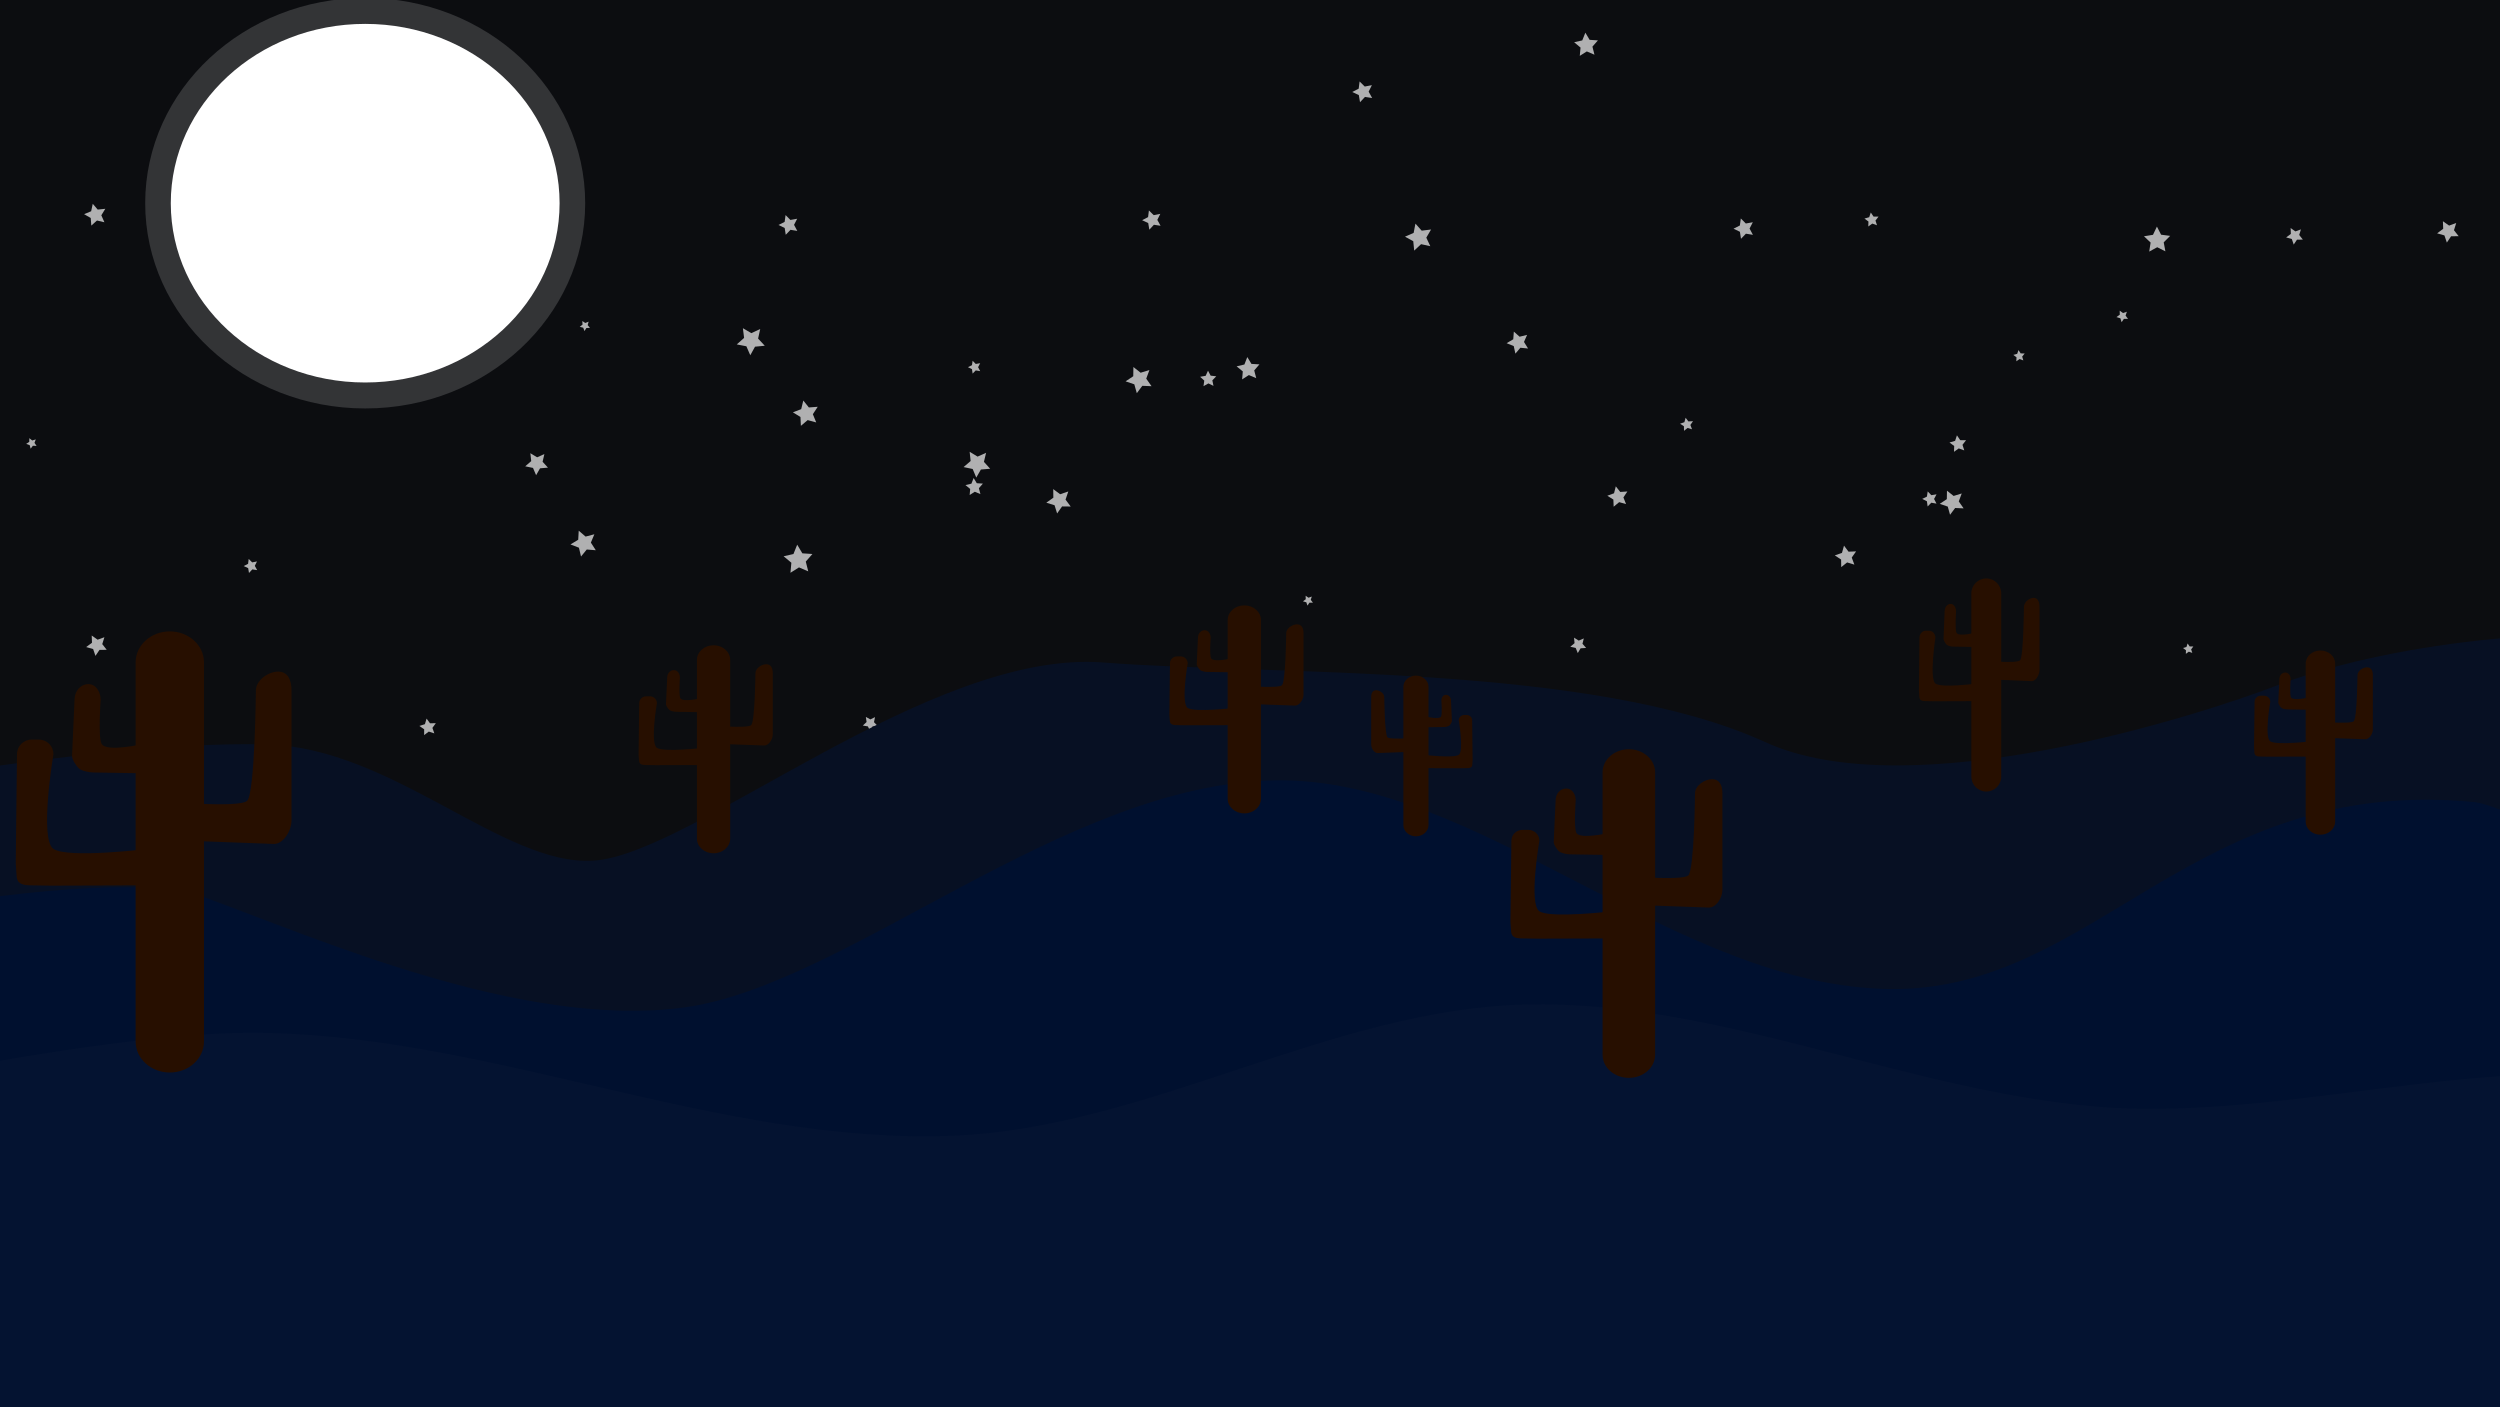
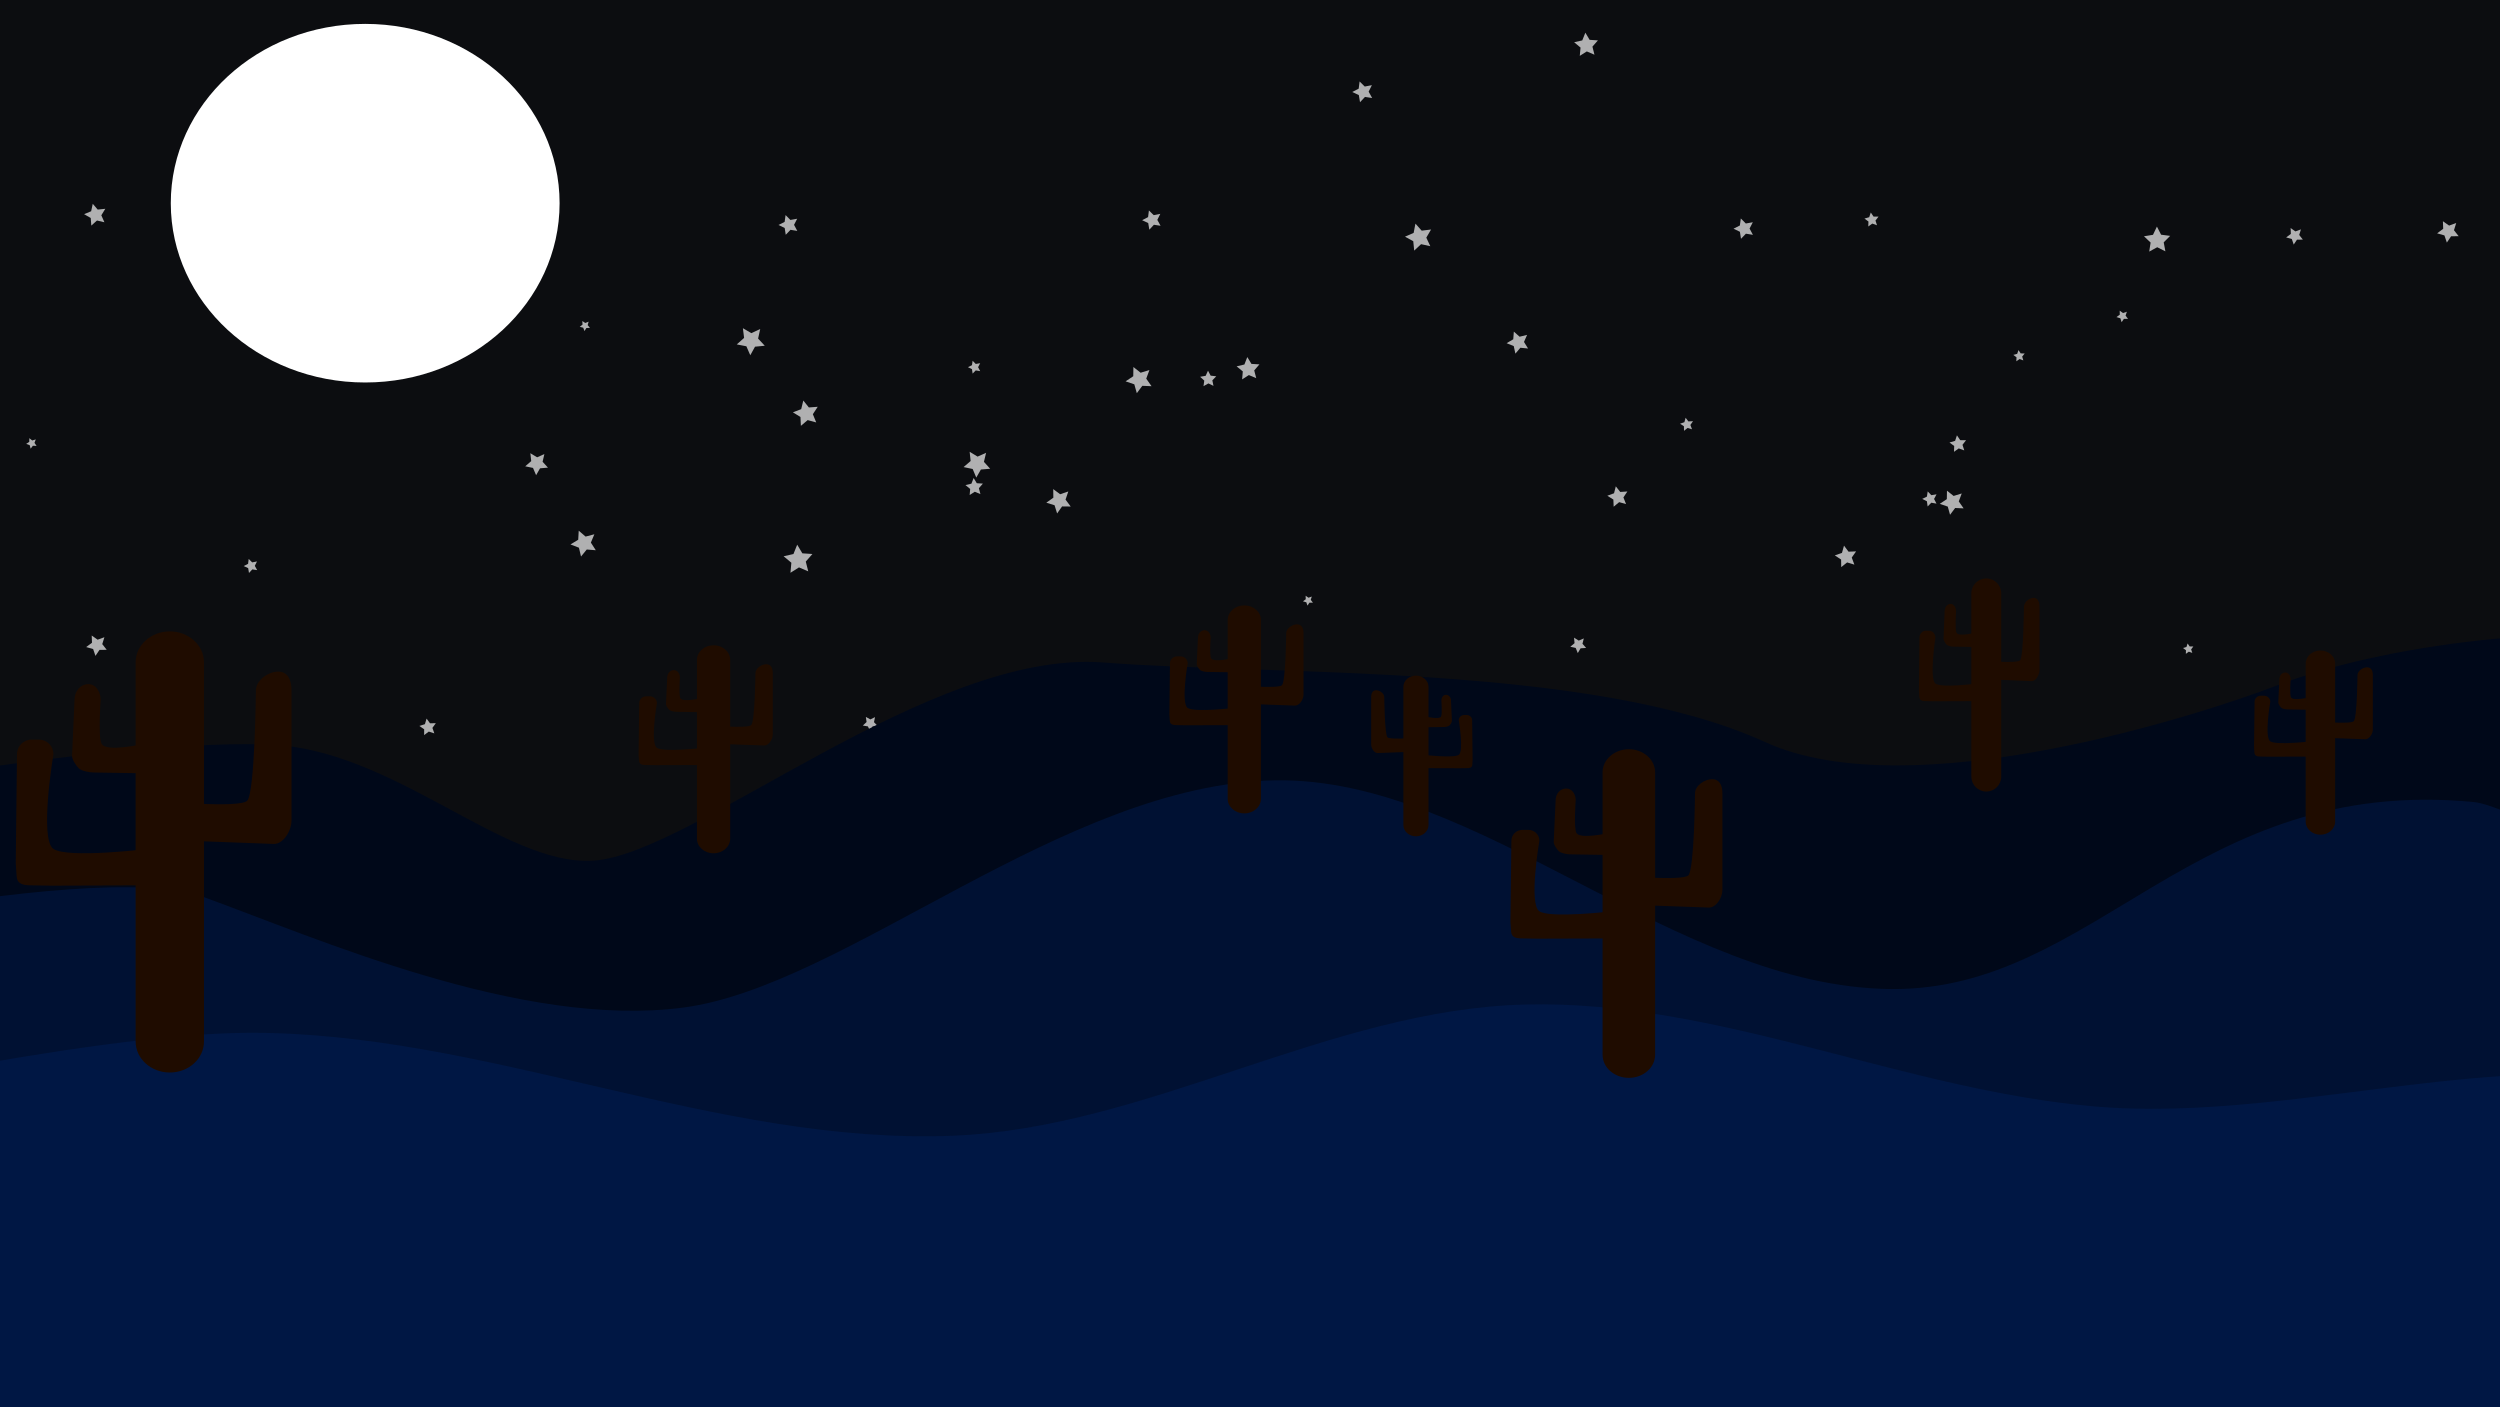
<svg xmlns="http://www.w3.org/2000/svg" xmlns:xlink="http://www.w3.org/1999/xlink" width="1920" height="1080" viewBox="0 0 1920 1080" version="1.1" id="svg5">
  <defs id="defs2" />
  <g id="layer4">
    <rect style="fill:#0c0d10;fill-opacity:1;stroke:none" id="rect44898" width="2113.135" height="1234.675" x="-130.484" y="-83.605" />
  </g>
  <g id="layer5">
    <ellipse style="fill:#ffffff;fill-opacity:1;stroke:none;stroke-width:0.509" id="path45909" cx="280.466" cy="156.051" rx="149.304" ry="137.704" />
    <path style="opacity:0.675;fill:#ffffff;fill-opacity:1" id="path16834" d="m 612.324,177.345 -5.219,-0.849 -3.658,3.818 -0.806,-5.226 -4.762,-2.299 4.721,-2.381 0.715,-5.239 3.724,3.754 5.204,-0.939 -2.42,4.701 z" />
    <use id="use19651" xlink:href="#path16834" transform="matrix(1.368767,0.07476989,-0.07476989,1.368767,273.604,-99.45104)" x="0" y="0" width="100%" height="100%" />
    <use id="use19653" xlink:href="#path16834" transform="matrix(1.03221,5.3657031e-4,-5.3657031e-4,1.03221,714.2924,-3.039131)" x="0" y="0" width="100%" height="100%" />
    <use id="use19655" xlink:href="#path16834" transform="matrix(0.7633331,0.01042881,-0.01042881,0.7633331,1021.67,245.0265)" x="0" y="0" width="100%" height="100%" />
    <use id="use19657" xlink:href="#path16834" transform="matrix(0.8354113,0.1560221,-0.1560221,0.8354113,1024.682,102.2144)" x="0" y="0" width="100%" height="100%" />
    <use id="use19659" xlink:href="#path16834" transform="matrix(0.6630554,0.08622563,-0.08622563,0.6630554,908.7525,159.2947)" x="0" y="0" width="100%" height="100%" />
    <use id="use19661" xlink:href="#path16834" transform="matrix(0.7837382,-0.1825637,0.1825637,0.7837382,705.8663,470.4131)" x="0" y="0" width="100%" height="100%" />
    <use id="use19663" xlink:href="#path16834" transform="matrix(1.032962,0.1175303,-0.1175303,1.032962,637.145,131.9782)" x="0" y="0" width="100%" height="100%" />
    <use id="use19665" xlink:href="#path16834" transform="matrix(0.5026115,-0.08881314,0.08881314,0.5026115,684.8176,428.0776)" x="0" y="0" width="100%" height="100%" />
    <use id="use19667" xlink:href="#path16834" transform="matrix(1.328945,-0.1611531,0.1611531,1.328945,42.05976,159.593)" x="0" y="0" width="100%" height="100%" />
    <use id="use19669" xlink:href="#path16834" transform="matrix(0.7842758,0.2352365,-0.2352365,0.7842758,493.4352,13.22166)" x="0" y="0" width="100%" height="100%" />
    <use id="use19671" xlink:href="#path16834" transform="matrix(1.237874,-0.1864231,0.1864231,1.237874,31.26058,283.6341)" x="0" y="0" width="100%" height="100%" />
    <use id="use19673" xlink:href="#path16834" transform="matrix(0.653029,0.00549196,-0.00549196,0.653029,353.8908,165.8742)" x="0" y="0" width="100%" height="100%" />
    <use id="use19675" xlink:href="#path16834" transform="matrix(1.119073,-0.2826606,0.2826606,1.119073,-314.5394,333.7631)" x="0" y="0" width="100%" height="100%" />
    <use id="use19677" xlink:href="#path16834" transform="matrix(1.31186,-0.1053319,0.1053319,1.31186,-364.4004,254.4284)" x="0" y="0" width="100%" height="100%" />
    <use id="use19679" xlink:href="#path16834" transform="matrix(0.7115241,-0.00873343,0.00873343,0.7115241,-239.725,317.017)" x="0" y="0" width="100%" height="100%" />
    <use id="use19681" xlink:href="#path16834" transform="matrix(0.5349966,-0.06193557,0.06193557,0.5349966,-310.47,285.506)" x="0" y="0" width="100%" height="100%" />
    <use id="use19683" xlink:href="#path16834" transform="matrix(1.106118,0.08260518,-0.08260518,1.106118,-582.4609,-76.03273)" x="0" y="0" width="100%" height="100%" />
    <use id="use19685" xlink:href="#path16834" transform="matrix(0.5107183,-0.1057571,0.1057571,0.5107183,121.614,225.9858)" x="0" y="0" width="100%" height="100%" />
    <use id="use19687" xlink:href="#path16834" transform="matrix(0.8620688,0.2095992,-0.2095992,0.8620688,262.2711,98.25684)" x="0" y="0" width="100%" height="100%" />
    <use id="use19689" xlink:href="#path16834" transform="matrix(1.311939,-0.3243283,0.3243283,1.311939,-100.3952,325.9355)" x="0" y="0" width="100%" height="100%" />
    <use id="use19691" xlink:href="#path16834" transform="matrix(1.119286,-0.06927933,0.06927933,1.119286,475.8992,111.5802)" x="0" y="0" width="100%" height="100%" />
    <use id="use19693" xlink:href="#path16834" transform="matrix(0.7085601,0.1326822,-0.1326822,0.7085601,1031.191,-33.8957)" x="0" y="0" width="100%" height="100%" />
    <use id="use19695" xlink:href="#path16834" transform="matrix(0.8402528,-0.1496603,0.1496603,0.8402528,1227.537,126.6358)" x="0" y="0" width="100%" height="100%" />
    <use id="use19697" xlink:href="#path16834" transform="matrix(1.478863,-0.1293549,0.1293549,1.478863,1038.332,267.3186)" x="0" y="0" width="100%" height="100%" />
    <use id="use19699" xlink:href="#path16834" transform="matrix(0.5256588,0.09212451,-0.09212451,0.5256588,1378.145,351.7801)" x="0" y="0" width="100%" height="100%" />
    <use id="use19701" xlink:href="#path16834" transform="matrix(1.298446,0.2890471,-0.2890471,1.298446,1001.491,199.3151)" x="0" y="0" width="100%" height="100%" />
    <use id="use19703" xlink:href="#path16834" transform="matrix(1.087386,0.1506947,-0.1506947,1.087386,785.05,148.5307)" x="0" y="0" width="100%" height="100%" />
    <use id="use19705" xlink:href="#path16834" transform="matrix(1.223772,-0.1453821,0.1453821,1.223772,732.94,262.4166)" x="0" y="0" width="100%" height="100%" />
    <use id="use19707" xlink:href="#path16834" transform="matrix(0.5869822,-0.09076282,0.09076282,0.5869822,1258.81,196.3666)" x="0" y="0" width="100%" height="100%" />
    <use id="use19709" xlink:href="#path16834" transform="matrix(0.5680071,0.1144568,-0.1144568,0.5680071,1226.416,105.9865)" x="0" y="0" width="100%" height="100%" />
    <use id="use19711" xlink:href="#path16834" transform="matrix(1.08547,-0.1907855,0.1907855,1.08547,1189.759,105.7108)" x="0" y="0" width="100%" height="100%" />
    <use id="use19713" xlink:href="#path16834" transform="matrix(1.265878,0.4021004,-0.4021004,1.265878,959.2048,-277.6765)" x="0" y="0" width="100%" height="100%" />
    <use id="use19715" xlink:href="#path16834" transform="matrix(1.17312,0.2937434,-0.2937434,1.17312,558.3123,-345.8883)" x="0" y="0" width="100%" height="100%" />
    <use id="use19717" xlink:href="#path16834" transform="matrix(1.053868,-0.01273817,0.01273817,1.053868,406.2462,-103.8282)" x="0" y="0" width="100%" height="100%" />
    <use id="use19719" xlink:href="#path16834" transform="matrix(1.130215,0.2722415,-0.2722415,1.130215,321.0183,-76.70616)" x="0" y="0" width="100%" height="100%" />
    <use id="use19721" xlink:href="#path16834" transform="matrix(0.9771353,-0.0126209,0.0126209,0.9771353,290.7561,7.827566)" x="0" y="0" width="100%" height="100%" />
    <use id="use19723" xlink:href="#path16834" transform="matrix(1.375094,-0.3625763,0.3625763,1.375094,-318.9574,243.6792)" x="0" y="0" width="100%" height="100%" />
    <use id="use19725" xlink:href="#path16834" transform="matrix(1.282602,0.1338016,-0.1338016,1.282602,-134.7772,15.03591)" x="0" y="0" width="100%" height="100%" />
    <use id="use19727" xlink:href="#path16834" transform="matrix(1.422521,0.3542856,-0.3542856,1.422521,-187.4696,-30.40147)" x="0" y="0" width="100%" height="100%" />
    <use id="use19729" xlink:href="#path16834" transform="matrix(0.7216626,-0.2086322,0.2086322,0.7216626,195.1166,557.2532)" x="0" y="0" width="100%" height="100%" />
    <use id="use19731" xlink:href="#path16834" transform="matrix(0.8377826,0.1312271,-0.1312271,0.8377826,-156.1506,334.3154)" x="0" y="0" width="100%" height="100%" />
    <use id="use19733" xlink:href="#path16834" transform="matrix(0.9143949,-0.03537887,0.03537887,0.9143949,-371.5908,587.3322)" x="0" y="0" width="100%" height="100%" />
    <use id="use19735" xlink:href="#path16834" transform="matrix(0.9517962,0.04985899,-0.04985899,0.9517962,-397.6771,494.7472)" x="0" y="0" width="100%" height="100%" />
    <use id="use19737" xlink:href="#path16834" transform="matrix(1.035266,-0.1806517,0.1806517,1.035266,-583.9952,426.0699)" x="0" y="0" width="100%" height="100%" />
-     <ellipse style="fill:#ffffff;fill-opacity:0.162;stroke:none;stroke-width:0.58" id="ellipse4644" cx="280.466" cy="156.051" rx="168.954" ry="157.642" />
  </g>
  <g id="layer3">
-     <path style="fill:#071023;fill-opacity:1;stroke:none;stroke-width:1px;stroke-linecap:butt;stroke-linejoin:miter;stroke-opacity:1" d="m -237.103,628.932 c 0,0 293.972,-61.596 442.7,-57.19 96.117,2.847 180.977,93.462 249.925,89.253 76.141,-4.648 258.386,-162.678 392.038,-152.19 129.705,10.178 375.368,0.409 507.946,61.058 112.35,51.396 335.989,-21.44 393.14,-43.405 78.351,-30.113 219.578,-51.673 360.864,-32.761 31.352,4.197 244.727,287.157 244.727,287.157 l 71.606,673.425 -682.924,154.347 -667.851,0.051 -869.733,-98.617 -669.066,-95.267 c 0,0 -542.992,-269.435 -493.74,-273.368 49.252,-3.932 438.375,-300.809 438.375,-300.809 z" id="path258" />
-     <g id="g70829" transform="matrix(0.4865601,0,0,0.4715577,483.4252,205.5414)" style="display:inline;fill:#270f00;fill-opacity:1">
-       <rect style="opacity:1;fill:#270f00;fill-opacity:1;stroke:none;stroke-width:0.942" id="rect70821" width="52.508" height="338.79" x="106.483" y="615.038" ry="23.837" rx="26.254" />
-       <path id="path70823" style="opacity:1;fill:#270f00;fill-opacity:1;stroke-width:0.546" d="m 70.159,655.531 c -5.844,0 -10.269,5.049 -10.548,11.307 l -1.946,43.595 c -0.14,3.137 3.128,7.603 5.043,9.648 1.886,2.08 8.114,3.279 11.046,3.315 l 38.593,0.625 c 5.843,0.072 10.602,-4.912 10.67,-11.175 0.067,-6.263 -4.583,-11.365 -10.427,-11.437 0,0 -28.682,6.827 -32.278,-0.125 -2.756,-5.328 -0.684,-33.601 -0.684,-33.601 0,-6.264 -3.625,-12.153 -9.469,-12.153 z" />
-       <path id="path70825" style="opacity:1;fill:#270f00;fill-opacity:1;stroke-width:0.697" d="m 215.95,645.913 c -7.288,0 -17.102,6.435 -17.102,14.63 0,0 -0.709,78.649 -6.702,84.582 -5.992,5.933 -67.889,0.277 -67.889,0.277 -7.288,0 -13.155,6.597 -13.155,14.792 0,8.195 5.872,14.521 13.155,14.792 l 88.228,3.291 c 7.283,0.272 13.721,-9.888 13.721,-18.083 v -99.847 c 0,-8.195 -2.968,-14.434 -10.256,-14.434 z" />
-       <path id="path70827" style="opacity:1;fill:#270f00;fill-opacity:1;stroke-width:0.56" d="m 26.569,698.147 c -6.201,0 -11.194,4.992 -11.194,11.194 l -0.957,83.873 0.693,9.901 c 0.433,6.186 5.256,6.969 11.457,6.969 l 15.171,0.245 74.378,-0.245 c 6.201,-0.02 11.194,-4.992 11.194,-11.194 v -5.597 c 0,-6.201 -4.992,-11.194 -11.194,-11.194 0,0 -61.589,7.506 -72.759,0 -10.988,-7.384 0,-72.759 0,-72.759 0,-6.201 -4.992,-11.194 -11.194,-11.194 z" />
+     <path style="fill:#000819;fill-opacity:1;stroke:none;stroke-width:1px;stroke-linecap:butt;stroke-linejoin:miter;stroke-opacity:1" d="m -237.103,628.932 c 0,0 293.972,-61.596 442.7,-57.19 96.117,2.847 180.977,93.462 249.925,89.253 76.141,-4.648 258.386,-162.678 392.038,-152.19 129.705,10.178 375.368,0.409 507.946,61.058 112.35,51.396 335.989,-21.44 393.14,-43.405 78.351,-30.113 219.578,-51.673 360.864,-32.761 31.352,4.197 244.727,287.157 244.727,287.157 l 71.606,673.425 -682.924,154.347 -667.851,0.051 -869.733,-98.617 -669.066,-95.267 c 0,0 -542.992,-269.435 -493.74,-273.368 49.252,-3.932 438.375,-300.809 438.375,-300.809 z" id="path258" />
+     <g id="g70829" transform="matrix(0.4865601,0,0,0.4715577,483.4252,205.5414)" style="display:inline;fill:#1f0c00;fill-opacity:1">
+       <rect style="opacity:1;fill:#1f0c00;fill-opacity:1;stroke:none;stroke-width:0.942" id="rect70821" width="52.508" height="338.79" x="106.483" y="615.038" ry="23.837" rx="26.254" />
+       <path id="path70823" style="opacity:1;fill:#1f0c00;fill-opacity:1;stroke-width:0.546" d="m 70.159,655.531 c -5.844,0 -10.269,5.049 -10.548,11.307 l -1.946,43.595 c -0.14,3.137 3.128,7.603 5.043,9.648 1.886,2.08 8.114,3.279 11.046,3.315 l 38.593,0.625 c 5.843,0.072 10.602,-4.912 10.67,-11.175 0.067,-6.263 -4.583,-11.365 -10.427,-11.437 0,0 -28.682,6.827 -32.278,-0.125 -2.756,-5.328 -0.684,-33.601 -0.684,-33.601 0,-6.264 -3.625,-12.153 -9.469,-12.153 z" />
+       <path id="path70825" style="opacity:1;fill:#1f0c00;fill-opacity:1;stroke-width:0.697" d="m 215.95,645.913 c -7.288,0 -17.102,6.435 -17.102,14.63 0,0 -0.709,78.649 -6.702,84.582 -5.992,5.933 -67.889,0.277 -67.889,0.277 -7.288,0 -13.155,6.597 -13.155,14.792 0,8.195 5.872,14.521 13.155,14.792 l 88.228,3.291 c 7.283,0.272 13.721,-9.888 13.721,-18.083 v -99.847 c 0,-8.195 -2.968,-14.434 -10.256,-14.434 z" />
+       <path id="path70827" style="opacity:1;fill:#1f0c00;fill-opacity:1;stroke-width:0.56" d="m 26.569,698.147 c -6.201,0 -11.194,4.992 -11.194,11.194 l -0.957,83.873 0.693,9.901 c 0.433,6.186 5.256,6.969 11.457,6.969 l 15.171,0.245 74.378,-0.245 c 6.201,-0.02 11.194,-4.992 11.194,-11.194 v -5.597 c 0,-6.201 -4.992,-11.194 -11.194,-11.194 0,0 -61.589,7.506 -72.759,0 -10.988,-7.384 0,-72.759 0,-72.759 0,-6.201 -4.992,-11.194 -11.194,-11.194 z" />
    </g>
-     <g id="g76636" transform="matrix(0.4372852,0,0,0.4831417,1467.424,147.0793)" style="display:inline;fill:#270f00;fill-opacity:1">
-       <rect style="opacity:1;fill:#270f00;fill-opacity:1;stroke:none;stroke-width:0.942" id="rect76628" width="52.508" height="338.79" x="106.483" y="615.038" ry="23.837" rx="26.254" />
-       <path id="path76630" style="opacity:1;fill:#270f00;fill-opacity:1;stroke-width:0.546" d="m 70.159,655.531 c -5.844,0 -10.269,5.049 -10.548,11.307 l -1.946,43.595 c -0.14,3.137 3.128,7.603 5.043,9.648 1.886,2.08 8.114,3.279 11.046,3.315 l 38.593,0.625 c 5.843,0.072 10.602,-4.912 10.67,-11.175 0.067,-6.263 -4.583,-11.365 -10.427,-11.437 0,0 -28.682,6.827 -32.278,-0.125 -2.756,-5.328 -0.684,-33.601 -0.684,-33.601 0,-6.264 -3.625,-12.153 -9.469,-12.153 z" />
-       <path id="path76632" style="opacity:1;fill:#270f00;fill-opacity:1;stroke-width:0.697" d="m 215.95,645.913 c -7.288,0 -17.102,6.435 -17.102,14.63 0,0 -0.709,78.649 -6.702,84.582 -5.992,5.933 -67.889,0.277 -67.889,0.277 -7.288,0 -13.155,6.597 -13.155,14.792 0,8.195 5.872,14.521 13.155,14.792 l 88.228,3.291 c 7.283,0.272 13.721,-9.888 13.721,-18.083 v -99.847 c 0,-8.195 -2.968,-14.434 -10.256,-14.434 z" />
-       <path id="path76634" style="opacity:1;fill:#270f00;fill-opacity:1;stroke-width:0.56" d="m 26.569,698.147 c -6.201,0 -11.194,4.992 -11.194,11.194 l -0.957,83.873 0.693,9.901 c 0.433,6.186 5.256,6.969 11.457,6.969 l 15.171,0.245 74.378,-0.245 c 6.201,-0.02 11.194,-4.992 11.194,-11.194 v -5.597 c 0,-6.201 -4.992,-11.194 -11.194,-11.194 0,0 -61.589,7.506 -72.759,0 -10.988,-7.384 0,-72.759 0,-72.759 0,-6.201 -4.992,-11.194 -11.194,-11.194 z" />
+     <g id="g76636" transform="matrix(0.4372852,0,0,0.4831417,1467.424,147.0793)" style="display:inline;fill:#1f0c00;fill-opacity:1">
+       <rect style="opacity:1;fill:#1f0c00;fill-opacity:1;stroke:none;stroke-width:0.942" id="rect76628" width="52.508" height="338.79" x="106.483" y="615.038" ry="23.837" rx="26.254" />
+       <path id="path76630" style="opacity:1;fill:#1f0c00;fill-opacity:1;stroke-width:0.546" d="m 70.159,655.531 c -5.844,0 -10.269,5.049 -10.548,11.307 l -1.946,43.595 c -0.14,3.137 3.128,7.603 5.043,9.648 1.886,2.08 8.114,3.279 11.046,3.315 l 38.593,0.625 c 5.843,0.072 10.602,-4.912 10.67,-11.175 0.067,-6.263 -4.583,-11.365 -10.427,-11.437 0,0 -28.682,6.827 -32.278,-0.125 -2.756,-5.328 -0.684,-33.601 -0.684,-33.601 0,-6.264 -3.625,-12.153 -9.469,-12.153 z" />
+       <path id="path76632" style="opacity:1;fill:#1f0c00;fill-opacity:1;stroke-width:0.697" d="m 215.95,645.913 c -7.288,0 -17.102,6.435 -17.102,14.63 0,0 -0.709,78.649 -6.702,84.582 -5.992,5.933 -67.889,0.277 -67.889,0.277 -7.288,0 -13.155,6.597 -13.155,14.792 0,8.195 5.872,14.521 13.155,14.792 l 88.228,3.291 c 7.283,0.272 13.721,-9.888 13.721,-18.083 v -99.847 c 0,-8.195 -2.968,-14.434 -10.256,-14.434 z" />
+       <path id="path76634" style="opacity:1;fill:#1f0c00;fill-opacity:1;stroke-width:0.56" d="m 26.569,698.147 c -6.201,0 -11.194,4.992 -11.194,11.194 l -0.957,83.873 0.693,9.901 c 0.433,6.186 5.256,6.969 11.457,6.969 l 15.171,0.245 74.378,-0.245 c 6.201,-0.02 11.194,-4.992 11.194,-11.194 v -5.597 c 0,-6.201 -4.992,-11.194 -11.194,-11.194 0,0 -61.589,7.506 -72.759,0 -10.988,-7.384 0,-72.759 0,-72.759 0,-6.201 -4.992,-11.194 -11.194,-11.194 z" />
    </g>
  </g>
  <g id="layer2">
-     <path style="fill:#00102f;fill-opacity:1;stroke:none;stroke-width:1px;stroke-linecap:butt;stroke-linejoin:miter;stroke-opacity:1" d="m -265.126,737.58 c 0,0 333.302,-80.573 421.291,-48.736 86.711,31.375 244.261,101.465 368.782,84.948 124.521,-16.517 291.746,-171.78 454.314,-174.495 156.82,-2.619 306.844,158.981 473.456,160.285 156.55,1.225 232.131,-164.331 447.166,-143.623 45.962,4.426 326.034,171.49 326.034,171.49 L 2264.178,1395.51 1525.502,1518.558 661.154,1414.903 -43.461,1390.674 -701.151,1259.046 Z" id="path222" />
-     <g id="g53548" transform="matrix(0.4307999,0,0,0.4175167,1724.897,242.8085)" style="display:inline;fill:#270f00;fill-opacity:1">
-       <rect style="opacity:1;fill:#270f00;fill-opacity:1;stroke:none;stroke-width:0.942" id="rect53540" width="52.508" height="338.79" x="106.483" y="615.038" ry="23.837" rx="26.254" />
-       <path id="path53542" style="opacity:1;fill:#270f00;fill-opacity:1;stroke-width:0.546" d="m 70.159,655.531 c -5.844,0 -10.269,5.049 -10.548,11.307 l -1.946,43.595 c -0.14,3.137 3.128,7.603 5.043,9.648 1.886,2.08 8.114,3.279 11.046,3.315 l 38.593,0.625 c 5.843,0.072 10.602,-4.912 10.67,-11.175 0.067,-6.263 -4.583,-11.365 -10.427,-11.437 0,0 -28.682,6.827 -32.278,-0.125 -2.756,-5.328 -0.684,-33.601 -0.684,-33.601 0,-6.264 -3.625,-12.153 -9.469,-12.153 z" />
-       <path id="path53544" style="opacity:1;fill:#270f00;fill-opacity:1;stroke-width:0.697" d="m 215.95,645.913 c -7.288,0 -17.102,6.435 -17.102,14.63 0,0 -0.709,78.649 -6.702,84.582 -5.992,5.933 -67.889,0.277 -67.889,0.277 -7.288,0 -13.155,6.597 -13.155,14.792 0,8.195 5.872,14.521 13.155,14.792 l 88.228,3.291 c 7.283,0.272 13.721,-9.888 13.721,-18.083 v -99.847 c 0,-8.195 -2.968,-14.434 -10.256,-14.434 z" />
-       <path id="path53546" style="opacity:1;fill:#270f00;fill-opacity:1;stroke-width:0.56" d="m 26.569,698.147 c -6.201,0 -11.194,4.992 -11.194,11.194 l -0.957,83.873 0.693,9.901 c 0.433,6.186 5.256,6.969 11.457,6.969 l 15.171,0.245 74.378,-0.245 c 6.201,-0.02 11.194,-4.992 11.194,-11.194 v -5.597 c 0,-6.201 -4.992,-11.194 -11.194,-11.194 0,0 -61.589,7.506 -72.759,0 -10.988,-7.384 0,-72.759 0,-72.759 0,-6.201 -4.992,-11.194 -11.194,-11.194 z" />
+     <path style="fill:#001133;fill-opacity:1;stroke:none;stroke-width:1px;stroke-linecap:butt;stroke-linejoin:miter;stroke-opacity:1" d="m -265.126,737.58 c 0,0 333.302,-80.573 421.291,-48.736 86.711,31.375 244.261,101.465 368.782,84.948 124.521,-16.517 291.746,-171.78 454.314,-174.495 156.82,-2.619 306.844,158.981 473.456,160.285 156.55,1.225 232.131,-164.331 447.166,-143.623 45.962,4.426 326.034,171.49 326.034,171.49 L 2264.178,1395.51 1525.502,1518.558 661.154,1414.903 -43.461,1390.674 -701.151,1259.046 Z" id="path222" />
+     <g id="g53548" transform="matrix(0.4307999,0,0,0.4175167,1724.897,242.8085)" style="display:inline;fill:#1f0c00;fill-opacity:1">
+       <rect style="opacity:1;fill:#1f0c00;fill-opacity:1;stroke:none;stroke-width:0.942" id="rect53540" width="52.508" height="338.79" x="106.483" y="615.038" ry="23.837" rx="26.254" />
+       <path id="path53542" style="opacity:1;fill:#1f0c00;fill-opacity:1;stroke-width:0.546" d="m 70.159,655.531 c -5.844,0 -10.269,5.049 -10.548,11.307 l -1.946,43.595 c -0.14,3.137 3.128,7.603 5.043,9.648 1.886,2.08 8.114,3.279 11.046,3.315 l 38.593,0.625 c 5.843,0.072 10.602,-4.912 10.67,-11.175 0.067,-6.263 -4.583,-11.365 -10.427,-11.437 0,0 -28.682,6.827 -32.278,-0.125 -2.756,-5.328 -0.684,-33.601 -0.684,-33.601 0,-6.264 -3.625,-12.153 -9.469,-12.153 z" />
+       <path id="path53544" style="opacity:1;fill:#1f0c00;fill-opacity:1;stroke-width:0.697" d="m 215.95,645.913 c -7.288,0 -17.102,6.435 -17.102,14.63 0,0 -0.709,78.649 -6.702,84.582 -5.992,5.933 -67.889,0.277 -67.889,0.277 -7.288,0 -13.155,6.597 -13.155,14.792 0,8.195 5.872,14.521 13.155,14.792 l 88.228,3.291 c 7.283,0.272 13.721,-9.888 13.721,-18.083 v -99.847 c 0,-8.195 -2.968,-14.434 -10.256,-14.434 z" />
+       <path id="path53546" style="opacity:1;fill:#1f0c00;fill-opacity:1;stroke-width:0.56" d="m 26.569,698.147 c -6.201,0 -11.194,4.992 -11.194,11.194 l -0.957,83.873 0.693,9.901 c 0.433,6.186 5.256,6.969 11.457,6.969 l 15.171,0.245 74.378,-0.245 c 6.201,-0.02 11.194,-4.992 11.194,-11.194 v -5.597 c 0,-6.201 -4.992,-11.194 -11.194,-11.194 0,0 -61.589,7.506 -72.759,0 -10.988,-7.384 0,-72.759 0,-72.759 0,-6.201 -4.992,-11.194 -11.194,-11.194 z" />
    </g>
-     <g id="g70279" transform="matrix(0.4865601,0,0,0.4715577,891.0467,174.9026)" style="display:inline;fill:#270f00;fill-opacity:1">
-       <rect style="opacity:1;fill:#270f00;fill-opacity:1;stroke:none;stroke-width:0.942" id="rect70271" width="52.508" height="338.79" x="106.483" y="615.038" ry="23.837" rx="26.254" />
-       <path id="path70273" style="opacity:1;fill:#270f00;fill-opacity:1;stroke-width:0.546" d="m 70.159,655.531 c -5.844,0 -10.269,5.049 -10.548,11.307 l -1.946,43.595 c -0.14,3.137 3.128,7.603 5.043,9.648 1.886,2.08 8.114,3.279 11.046,3.315 l 38.593,0.625 c 5.843,0.072 10.602,-4.912 10.67,-11.175 0.067,-6.263 -4.583,-11.365 -10.427,-11.437 0,0 -28.682,6.827 -32.278,-0.125 -2.756,-5.328 -0.684,-33.601 -0.684,-33.601 0,-6.264 -3.625,-12.153 -9.469,-12.153 z" />
-       <path id="path70275" style="opacity:1;fill:#270f00;fill-opacity:1;stroke-width:0.697" d="m 215.95,645.913 c -7.288,0 -17.102,6.435 -17.102,14.63 0,0 -0.709,78.649 -6.702,84.582 -5.992,5.933 -67.889,0.277 -67.889,0.277 -7.288,0 -13.155,6.597 -13.155,14.792 0,8.195 5.872,14.521 13.155,14.792 l 88.228,3.291 c 7.283,0.272 13.721,-9.888 13.721,-18.083 v -99.847 c 0,-8.195 -2.968,-14.434 -10.256,-14.434 z" />
-       <path id="path70277" style="opacity:1;fill:#270f00;fill-opacity:1;stroke-width:0.56" d="m 26.569,698.147 c -6.201,0 -11.194,4.992 -11.194,11.194 l -0.957,83.873 0.693,9.901 c 0.433,6.186 5.256,6.969 11.457,6.969 l 15.171,0.245 74.378,-0.245 c 6.201,-0.02 11.194,-4.992 11.194,-11.194 v -5.597 c 0,-6.201 -4.992,-11.194 -11.194,-11.194 0,0 -61.589,7.506 -72.759,0 -10.988,-7.384 0,-72.759 0,-72.759 0,-6.201 -4.992,-11.194 -11.194,-11.194 z" />
+     <g id="g70279" transform="matrix(0.4865601,0,0,0.4715577,891.0467,174.9026)" style="display:inline;fill:#1f0c00;fill-opacity:1">
+       <rect style="opacity:1;fill:#1f0c00;fill-opacity:1;stroke:none;stroke-width:0.942" id="rect70271" width="52.508" height="338.79" x="106.483" y="615.038" ry="23.837" rx="26.254" />
+       <path id="path70273" style="opacity:1;fill:#1f0c00;fill-opacity:1;stroke-width:0.546" d="m 70.159,655.531 c -5.844,0 -10.269,5.049 -10.548,11.307 l -1.946,43.595 c -0.14,3.137 3.128,7.603 5.043,9.648 1.886,2.08 8.114,3.279 11.046,3.315 l 38.593,0.625 c 5.843,0.072 10.602,-4.912 10.67,-11.175 0.067,-6.263 -4.583,-11.365 -10.427,-11.437 0,0 -28.682,6.827 -32.278,-0.125 -2.756,-5.328 -0.684,-33.601 -0.684,-33.601 0,-6.264 -3.625,-12.153 -9.469,-12.153 z" />
+       <path id="path70275" style="opacity:1;fill:#1f0c00;fill-opacity:1;stroke-width:0.697" d="m 215.95,645.913 c -7.288,0 -17.102,6.435 -17.102,14.63 0,0 -0.709,78.649 -6.702,84.582 -5.992,5.933 -67.889,0.277 -67.889,0.277 -7.288,0 -13.155,6.597 -13.155,14.792 0,8.195 5.872,14.521 13.155,14.792 l 88.228,3.291 c 7.283,0.272 13.721,-9.888 13.721,-18.083 v -99.847 c 0,-8.195 -2.968,-14.434 -10.256,-14.434 z" />
+       <path id="path70277" style="opacity:1;fill:#1f0c00;fill-opacity:1;stroke-width:0.56" d="m 26.569,698.147 c -6.201,0 -11.194,4.992 -11.194,11.194 l -0.957,83.873 0.693,9.901 c 0.433,6.186 5.256,6.969 11.457,6.969 l 15.171,0.245 74.378,-0.245 c 6.201,-0.02 11.194,-4.992 11.194,-11.194 v -5.597 c 0,-6.201 -4.992,-11.194 -11.194,-11.194 0,0 -61.589,7.506 -72.759,0 -10.988,-7.384 0,-72.759 0,-72.759 0,-6.201 -4.992,-11.194 -11.194,-11.194 z" />
    </g>
-     <g id="g70289" transform="matrix(-0.3678695,0,0,0.3643857,1136.277,294.7443)" style="display:inline;fill:#270f00;fill-opacity:1">
-       <rect style="opacity:1;fill:#270f00;fill-opacity:1;stroke:none;stroke-width:0.942" id="rect70281" width="52.508" height="338.79" x="106.483" y="615.038" ry="23.837" rx="26.254" />
-       <path id="path70283" style="opacity:1;fill:#270f00;fill-opacity:1;stroke-width:0.546" d="m 70.159,655.531 c -5.844,0 -10.269,5.049 -10.548,11.307 l -1.946,43.595 c -0.14,3.137 3.128,7.603 5.043,9.648 1.886,2.08 8.114,3.279 11.046,3.315 l 38.593,0.625 c 5.843,0.072 10.602,-4.912 10.67,-11.175 0.067,-6.263 -4.583,-11.365 -10.427,-11.437 0,0 -28.682,6.827 -32.278,-0.125 -2.756,-5.328 -0.684,-33.601 -0.684,-33.601 0,-6.264 -3.625,-12.153 -9.469,-12.153 z" />
-       <path id="path70285" style="opacity:1;fill:#270f00;fill-opacity:1;stroke-width:0.697" d="m 215.95,645.913 c -7.288,0 -17.102,6.435 -17.102,14.63 0,0 -0.709,78.649 -6.702,84.582 -5.992,5.933 -67.889,0.277 -67.889,0.277 -7.288,0 -13.155,6.597 -13.155,14.792 0,8.195 5.872,14.521 13.155,14.792 l 88.228,3.291 c 7.283,0.272 13.721,-9.888 13.721,-18.083 v -99.847 c 0,-8.195 -2.968,-14.434 -10.256,-14.434 z" />
-       <path id="path70287" style="opacity:1;fill:#270f00;fill-opacity:1;stroke-width:0.56" d="m 26.569,698.147 c -6.201,0 -11.194,4.992 -11.194,11.194 l -0.957,83.873 0.693,9.901 c 0.433,6.186 5.256,6.969 11.457,6.969 l 15.171,0.245 74.378,-0.245 c 6.201,-0.02 11.194,-4.992 11.194,-11.194 v -5.597 c 0,-6.201 -4.992,-11.194 -11.194,-11.194 0,0 -61.589,7.506 -72.759,0 -10.988,-7.384 0,-72.759 0,-72.759 0,-6.201 -4.992,-11.194 -11.194,-11.194 z" />
+     <g id="g70289" transform="matrix(-0.3678695,0,0,0.3643857,1136.277,294.7443)" style="display:inline;fill:#1f0c00;fill-opacity:1">
+       <rect style="opacity:1;fill:#1f0c00;fill-opacity:1;stroke:none;stroke-width:0.942" id="rect70281" width="52.508" height="338.79" x="106.483" y="615.038" ry="23.837" rx="26.254" />
+       <path id="path70283" style="opacity:1;fill:#1f0c00;fill-opacity:1;stroke-width:0.546" d="m 70.159,655.531 c -5.844,0 -10.269,5.049 -10.548,11.307 l -1.946,43.595 c -0.14,3.137 3.128,7.603 5.043,9.648 1.886,2.08 8.114,3.279 11.046,3.315 l 38.593,0.625 c 5.843,0.072 10.602,-4.912 10.67,-11.175 0.067,-6.263 -4.583,-11.365 -10.427,-11.437 0,0 -28.682,6.827 -32.278,-0.125 -2.756,-5.328 -0.684,-33.601 -0.684,-33.601 0,-6.264 -3.625,-12.153 -9.469,-12.153 z" />
+       <path id="path70285" style="opacity:1;fill:#1f0c00;fill-opacity:1;stroke-width:0.697" d="m 215.95,645.913 c -7.288,0 -17.102,6.435 -17.102,14.63 0,0 -0.709,78.649 -6.702,84.582 -5.992,5.933 -67.889,0.277 -67.889,0.277 -7.288,0 -13.155,6.597 -13.155,14.792 0,8.195 5.872,14.521 13.155,14.792 l 88.228,3.291 c 7.283,0.272 13.721,-9.888 13.721,-18.083 v -99.847 c 0,-8.195 -2.968,-14.434 -10.256,-14.434 z" />
+       <path id="path70287" style="opacity:1;fill:#1f0c00;fill-opacity:1;stroke-width:0.56" d="m 26.569,698.147 c -6.201,0 -11.194,4.992 -11.194,11.194 l -0.957,83.873 0.693,9.901 c 0.433,6.186 5.256,6.969 11.457,6.969 l 15.171,0.245 74.378,-0.245 c 6.201,-0.02 11.194,-4.992 11.194,-11.194 v -5.597 c 0,-6.201 -4.992,-11.194 -11.194,-11.194 0,0 -61.589,7.506 -72.759,0 -10.988,-7.384 0,-72.759 0,-72.759 0,-6.201 -4.992,-11.194 -11.194,-11.194 z" />
    </g>
  </g>
  <g id="layer1" style="display:inline">
    <g id="g36" transform="matrix(1.867659,0,0,3.016939,453.6757,-966.5082)">
      <rect fill="#c45f2a" x="0" y="0" width="100" height="220" id="rect9" />
      <rect fill="#6699cc" x="100" y="0" width="100" height="220" id="rect11" />
      <rect fill="#fff275" x="200" y="0" width="100" height="220" id="rect13" />
      <rect fill="#ff8c42" x="300" y="0" width="100" height="220" id="rect15" />
      <rect fill="#ff3c33" x="400" y="0" width="100" height="220" id="rect17" />
      <text x="10" y="235" font-family="Arial" font-size="6px" alignment-baseline="middle" id="text19">Exported from Coolors.co</text>
      <text x="490" y="235" font-family="Arial" font-size="6px" alignment-baseline="middle" text-anchor="end" id="text21">https://coolors.co/c45f2a-6699cc-fff275-ff8c42-ff3c33</text>
    </g>
-     <path style="fill:#041331;fill-opacity:1;stroke:none;stroke-width:1px;stroke-linecap:butt;stroke-linejoin:miter;stroke-opacity:1" d="m -182.972,851.063 c 0,0 247.62,-57.325 373.655,-57.867 182.308,-0.785 359.025,86.354 541.188,79.046 150.29,-6.03 289.469,-97.156 439.836,-100.774 148.188,-3.565 290.033,65.85 437.736,78.354 161.714,13.69 342.874,-59.289 486.862,-4.001 143.988,55.288 -237.21,442.769 -237.21,442.769 L 478.561,1359.771 -567.142,1250.796 Z" id="path186" />
-     <g id="g53528" transform="translate(-2.326074,-130.1366)" style="fill:#270f00;fill-opacity:1">
-       <rect style="opacity:1;fill:#270f00;fill-opacity:1;stroke:none;stroke-width:0.942" id="rect50897" width="52.508" height="338.79" x="106.483" y="615.038" ry="23.837" rx="26.254" />
-       <path id="rect51473" style="opacity:1;fill:#270f00;fill-opacity:1;stroke-width:0.546" d="m 70.159,655.531 c -5.844,0 -10.269,5.049 -10.548,11.307 l -1.946,43.595 c -0.14,3.137 3.128,7.603 5.043,9.648 1.886,2.08 8.114,3.279 11.046,3.315 l 38.593,0.625 c 5.843,0.072 10.602,-4.912 10.67,-11.175 0.067,-6.263 -4.583,-11.365 -10.427,-11.437 0,0 -28.682,6.827 -32.278,-0.125 -2.756,-5.328 -0.684,-33.601 -0.684,-33.601 0,-6.264 -3.625,-12.153 -9.469,-12.153 z" />
-       <path id="rect52041" style="opacity:1;fill:#270f00;fill-opacity:1;stroke-width:0.697" d="m 215.95,645.913 c -7.288,0 -17.102,6.435 -17.102,14.63 0,0 -0.709,78.649 -6.702,84.582 -5.992,5.933 -67.889,0.277 -67.889,0.277 -7.288,0 -13.155,6.597 -13.155,14.792 0,8.195 5.872,14.521 13.155,14.792 l 88.228,3.291 c 7.283,0.272 13.721,-9.888 13.721,-18.083 v -99.847 c 0,-8.195 -2.968,-14.434 -10.256,-14.434 z" />
-       <path id="rect52864" style="opacity:1;fill:#270f00;fill-opacity:1;stroke-width:0.56" d="m 26.569,698.147 c -6.201,0 -11.194,4.992 -11.194,11.194 l -0.957,83.873 0.693,9.901 c 0.433,6.186 5.256,6.969 11.457,6.969 l 15.171,0.245 74.378,-0.245 c 6.201,-0.02 11.194,-4.992 11.194,-11.194 v -5.597 c 0,-6.201 -4.992,-11.194 -11.194,-11.194 0,0 -61.589,7.506 -72.759,0 -10.988,-7.384 0,-72.759 0,-72.759 0,-6.201 -4.992,-11.194 -11.194,-11.194 z" />
+     <path style="fill:#001744;fill-opacity:1;stroke:none;stroke-width:1px;stroke-linecap:butt;stroke-linejoin:miter;stroke-opacity:1" d="m -182.972,851.063 c 0,0 247.62,-57.325 373.655,-57.867 182.308,-0.785 359.025,86.354 541.188,79.046 150.29,-6.03 289.469,-97.156 439.836,-100.774 148.188,-3.565 290.033,65.85 437.736,78.354 161.714,13.69 342.874,-59.289 486.862,-4.001 143.988,55.288 -237.21,442.769 -237.21,442.769 L 478.561,1359.771 -567.142,1250.796 Z" id="path186" />
+     <g id="g53528" transform="translate(-2.326074,-130.1366)" style="fill:#1f0c00;fill-opacity:1">
+       <rect style="opacity:1;fill:#1f0c00;fill-opacity:1;stroke:none;stroke-width:0.942" id="rect50897" width="52.508" height="338.79" x="106.483" y="615.038" ry="23.837" rx="26.254" />
+       <path id="rect51473" style="opacity:1;fill:#1f0c00;fill-opacity:1;stroke-width:0.546" d="m 70.159,655.531 c -5.844,0 -10.269,5.049 -10.548,11.307 l -1.946,43.595 c -0.14,3.137 3.128,7.603 5.043,9.648 1.886,2.08 8.114,3.279 11.046,3.315 l 38.593,0.625 c 5.843,0.072 10.602,-4.912 10.67,-11.175 0.067,-6.263 -4.583,-11.365 -10.427,-11.437 0,0 -28.682,6.827 -32.278,-0.125 -2.756,-5.328 -0.684,-33.601 -0.684,-33.601 0,-6.264 -3.625,-12.153 -9.469,-12.153 z" />
+       <path id="rect52041" style="opacity:1;fill:#1f0c00;fill-opacity:1;stroke-width:0.697" d="m 215.95,645.913 c -7.288,0 -17.102,6.435 -17.102,14.63 0,0 -0.709,78.649 -6.702,84.582 -5.992,5.933 -67.889,0.277 -67.889,0.277 -7.288,0 -13.155,6.597 -13.155,14.792 0,8.195 5.872,14.521 13.155,14.792 l 88.228,3.291 c 7.283,0.272 13.721,-9.888 13.721,-18.083 v -99.847 c 0,-8.195 -2.968,-14.434 -10.256,-14.434 z" />
+       <path id="rect52864" style="opacity:1;fill:#1f0c00;fill-opacity:1;stroke-width:0.56" d="m 26.569,698.147 c -6.201,0 -11.194,4.992 -11.194,11.194 l -0.957,83.873 0.693,9.901 c 0.433,6.186 5.256,6.969 11.457,6.969 l 15.171,0.245 74.378,-0.245 c 6.201,-0.02 11.194,-4.992 11.194,-11.194 v -5.597 c 0,-6.201 -4.992,-11.194 -11.194,-11.194 0,0 -61.589,7.506 -72.759,0 -10.988,-7.384 0,-72.759 0,-72.759 0,-6.201 -4.992,-11.194 -11.194,-11.194 z" />
    </g>
-     <g id="g53538" transform="matrix(0.7686561,0,0,0.7449556,1148.929,117.2343)" style="fill:#270f00;fill-opacity:1">
-       <rect style="opacity:1;fill:#270f00;fill-opacity:1;stroke:none;stroke-width:0.942" id="rect53530" width="52.508" height="338.79" x="106.483" y="615.038" ry="23.837" rx="26.254" />
-       <path id="path53532" style="opacity:1;fill:#270f00;fill-opacity:1;stroke-width:0.546" d="m 70.159,655.531 c -5.844,0 -10.269,5.049 -10.548,11.307 l -1.946,43.595 c -0.14,3.137 3.128,7.603 5.043,9.648 1.886,2.08 8.114,3.279 11.046,3.315 l 38.593,0.625 c 5.843,0.072 10.602,-4.912 10.67,-11.175 0.067,-6.263 -4.583,-11.365 -10.427,-11.437 0,0 -28.682,6.827 -32.278,-0.125 -2.756,-5.328 -0.684,-33.601 -0.684,-33.601 0,-6.264 -3.625,-12.153 -9.469,-12.153 z" />
-       <path id="path53534" style="opacity:1;fill:#270f00;fill-opacity:1;stroke-width:0.697" d="m 215.95,645.913 c -7.288,0 -17.102,6.435 -17.102,14.63 0,0 -0.709,78.649 -6.702,84.582 -5.992,5.933 -67.889,0.277 -67.889,0.277 -7.288,0 -13.155,6.597 -13.155,14.792 0,8.195 5.872,14.521 13.155,14.792 l 88.228,3.291 c 7.283,0.272 13.721,-9.888 13.721,-18.083 v -99.847 c 0,-8.195 -2.968,-14.434 -10.256,-14.434 z" />
-       <path id="path53536" style="opacity:1;fill:#270f00;fill-opacity:1;stroke-width:0.56" d="m 26.569,698.147 c -6.201,0 -11.194,4.992 -11.194,11.194 l -0.957,83.873 0.693,9.901 c 0.433,6.186 5.256,6.969 11.457,6.969 l 15.171,0.245 74.378,-0.245 c 6.201,-0.02 11.194,-4.992 11.194,-11.194 v -5.597 c 0,-6.201 -4.992,-11.194 -11.194,-11.194 0,0 -61.589,7.506 -72.759,0 -10.988,-7.384 0,-72.759 0,-72.759 0,-6.201 -4.992,-11.194 -11.194,-11.194 z" />
+     <g id="g53538" transform="matrix(0.7686561,0,0,0.7449556,1148.929,117.2343)" style="fill:#1f0c00;fill-opacity:1">
+       <rect style="opacity:1;fill:#1f0c00;fill-opacity:1;stroke:none;stroke-width:0.942" id="rect53530" width="52.508" height="338.79" x="106.483" y="615.038" ry="23.837" rx="26.254" />
+       <path id="path53532" style="opacity:1;fill:#1f0c00;fill-opacity:1;stroke-width:0.546" d="m 70.159,655.531 c -5.844,0 -10.269,5.049 -10.548,11.307 l -1.946,43.595 c -0.14,3.137 3.128,7.603 5.043,9.648 1.886,2.08 8.114,3.279 11.046,3.315 l 38.593,0.625 c 5.843,0.072 10.602,-4.912 10.67,-11.175 0.067,-6.263 -4.583,-11.365 -10.427,-11.437 0,0 -28.682,6.827 -32.278,-0.125 -2.756,-5.328 -0.684,-33.601 -0.684,-33.601 0,-6.264 -3.625,-12.153 -9.469,-12.153 z" />
+       <path id="path53534" style="opacity:1;fill:#1f0c00;fill-opacity:1;stroke-width:0.697" d="m 215.95,645.913 c -7.288,0 -17.102,6.435 -17.102,14.63 0,0 -0.709,78.649 -6.702,84.582 -5.992,5.933 -67.889,0.277 -67.889,0.277 -7.288,0 -13.155,6.597 -13.155,14.792 0,8.195 5.872,14.521 13.155,14.792 l 88.228,3.291 c 7.283,0.272 13.721,-9.888 13.721,-18.083 v -99.847 c 0,-8.195 -2.968,-14.434 -10.256,-14.434 z" />
+       <path id="path53536" style="opacity:1;fill:#1f0c00;fill-opacity:1;stroke-width:0.56" d="m 26.569,698.147 c -6.201,0 -11.194,4.992 -11.194,11.194 l -0.957,83.873 0.693,9.901 c 0.433,6.186 5.256,6.969 11.457,6.969 l 15.171,0.245 74.378,-0.245 c 6.201,-0.02 11.194,-4.992 11.194,-11.194 v -5.597 c 0,-6.201 -4.992,-11.194 -11.194,-11.194 0,0 -61.589,7.506 -72.759,0 -10.988,-7.384 0,-72.759 0,-72.759 0,-6.201 -4.992,-11.194 -11.194,-11.194 z" />
    </g>
  </g>
</svg>
